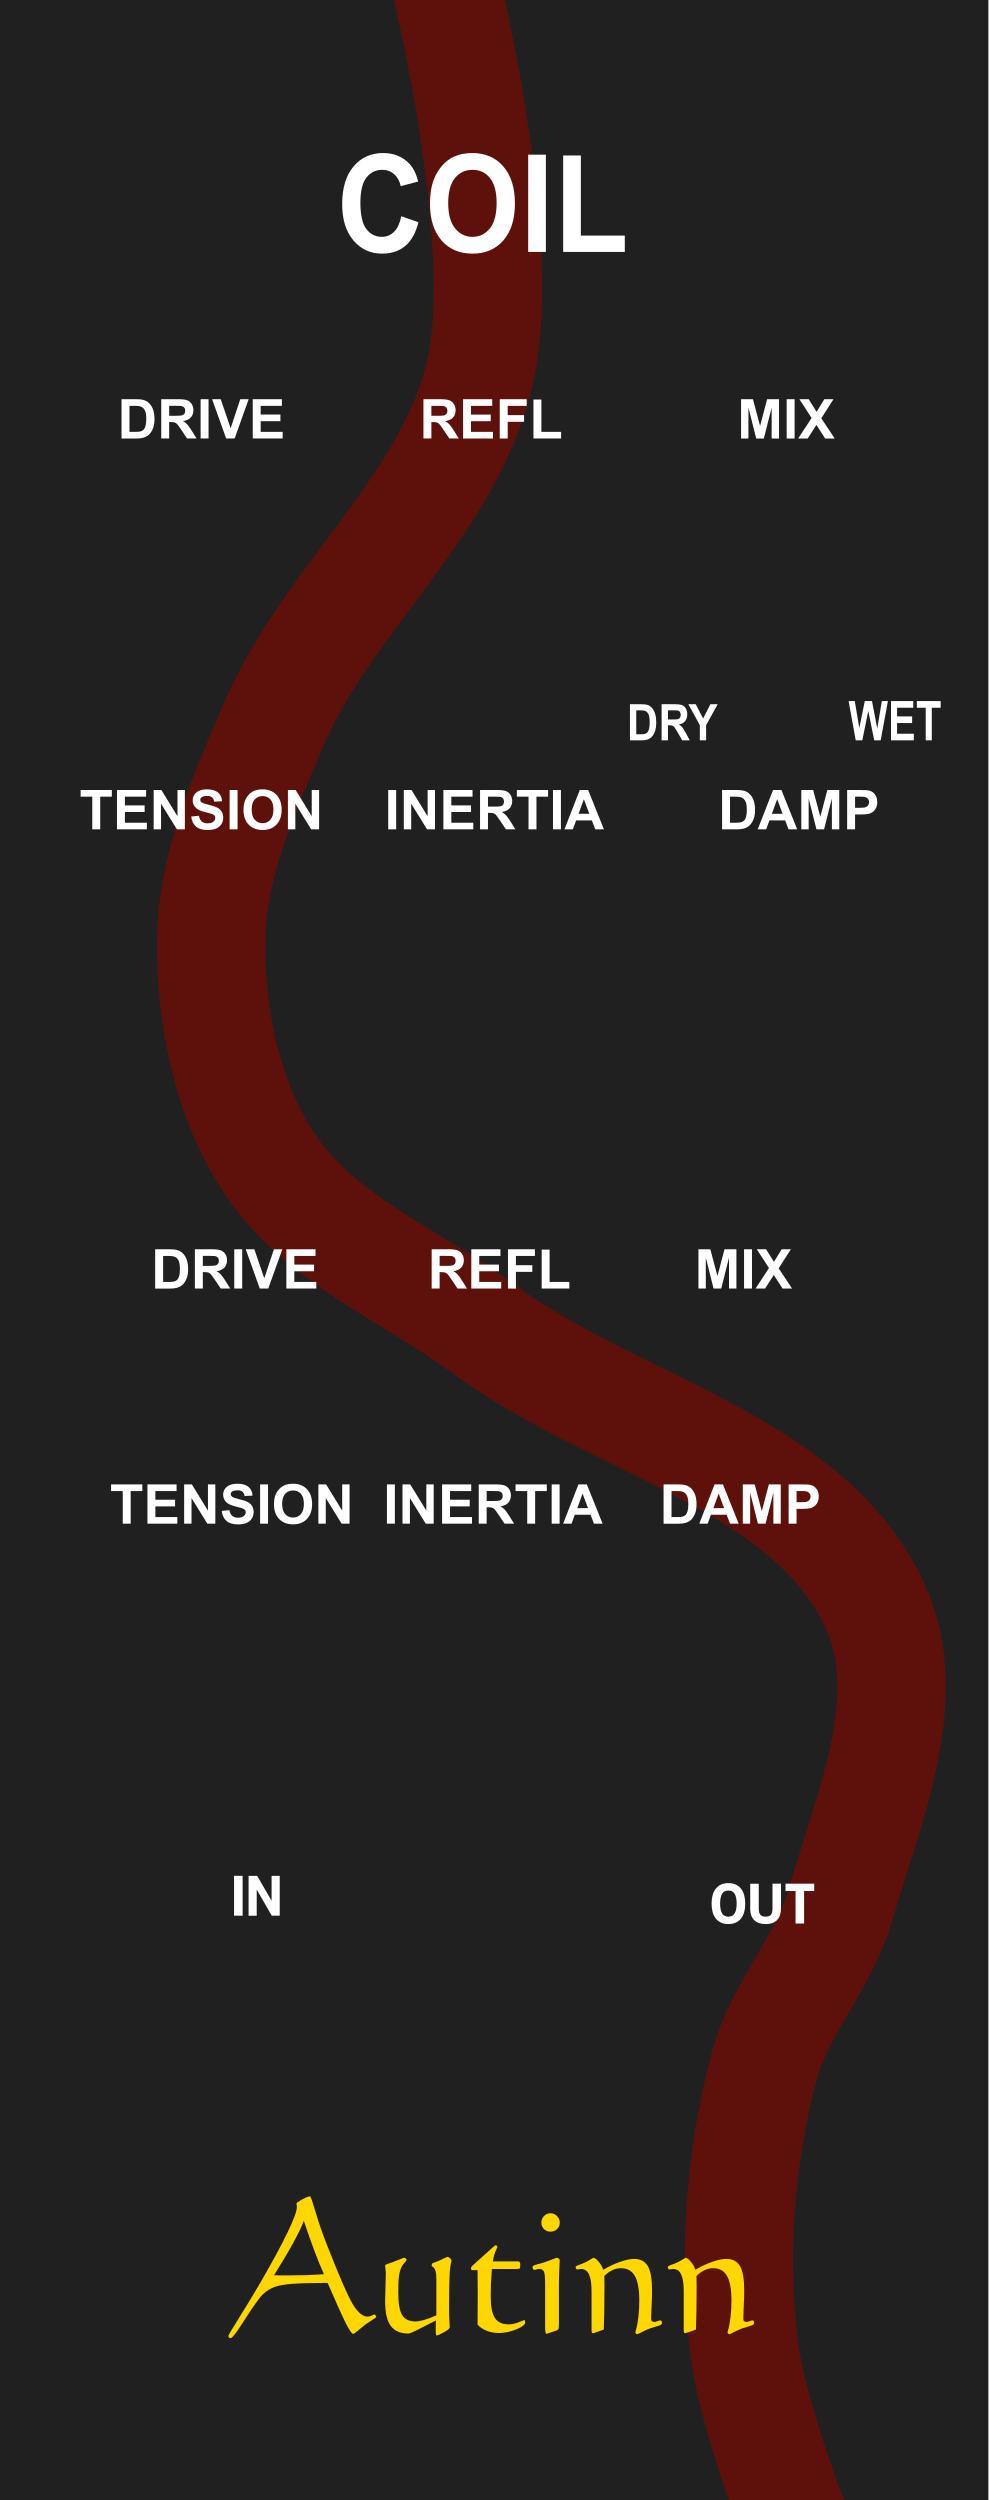
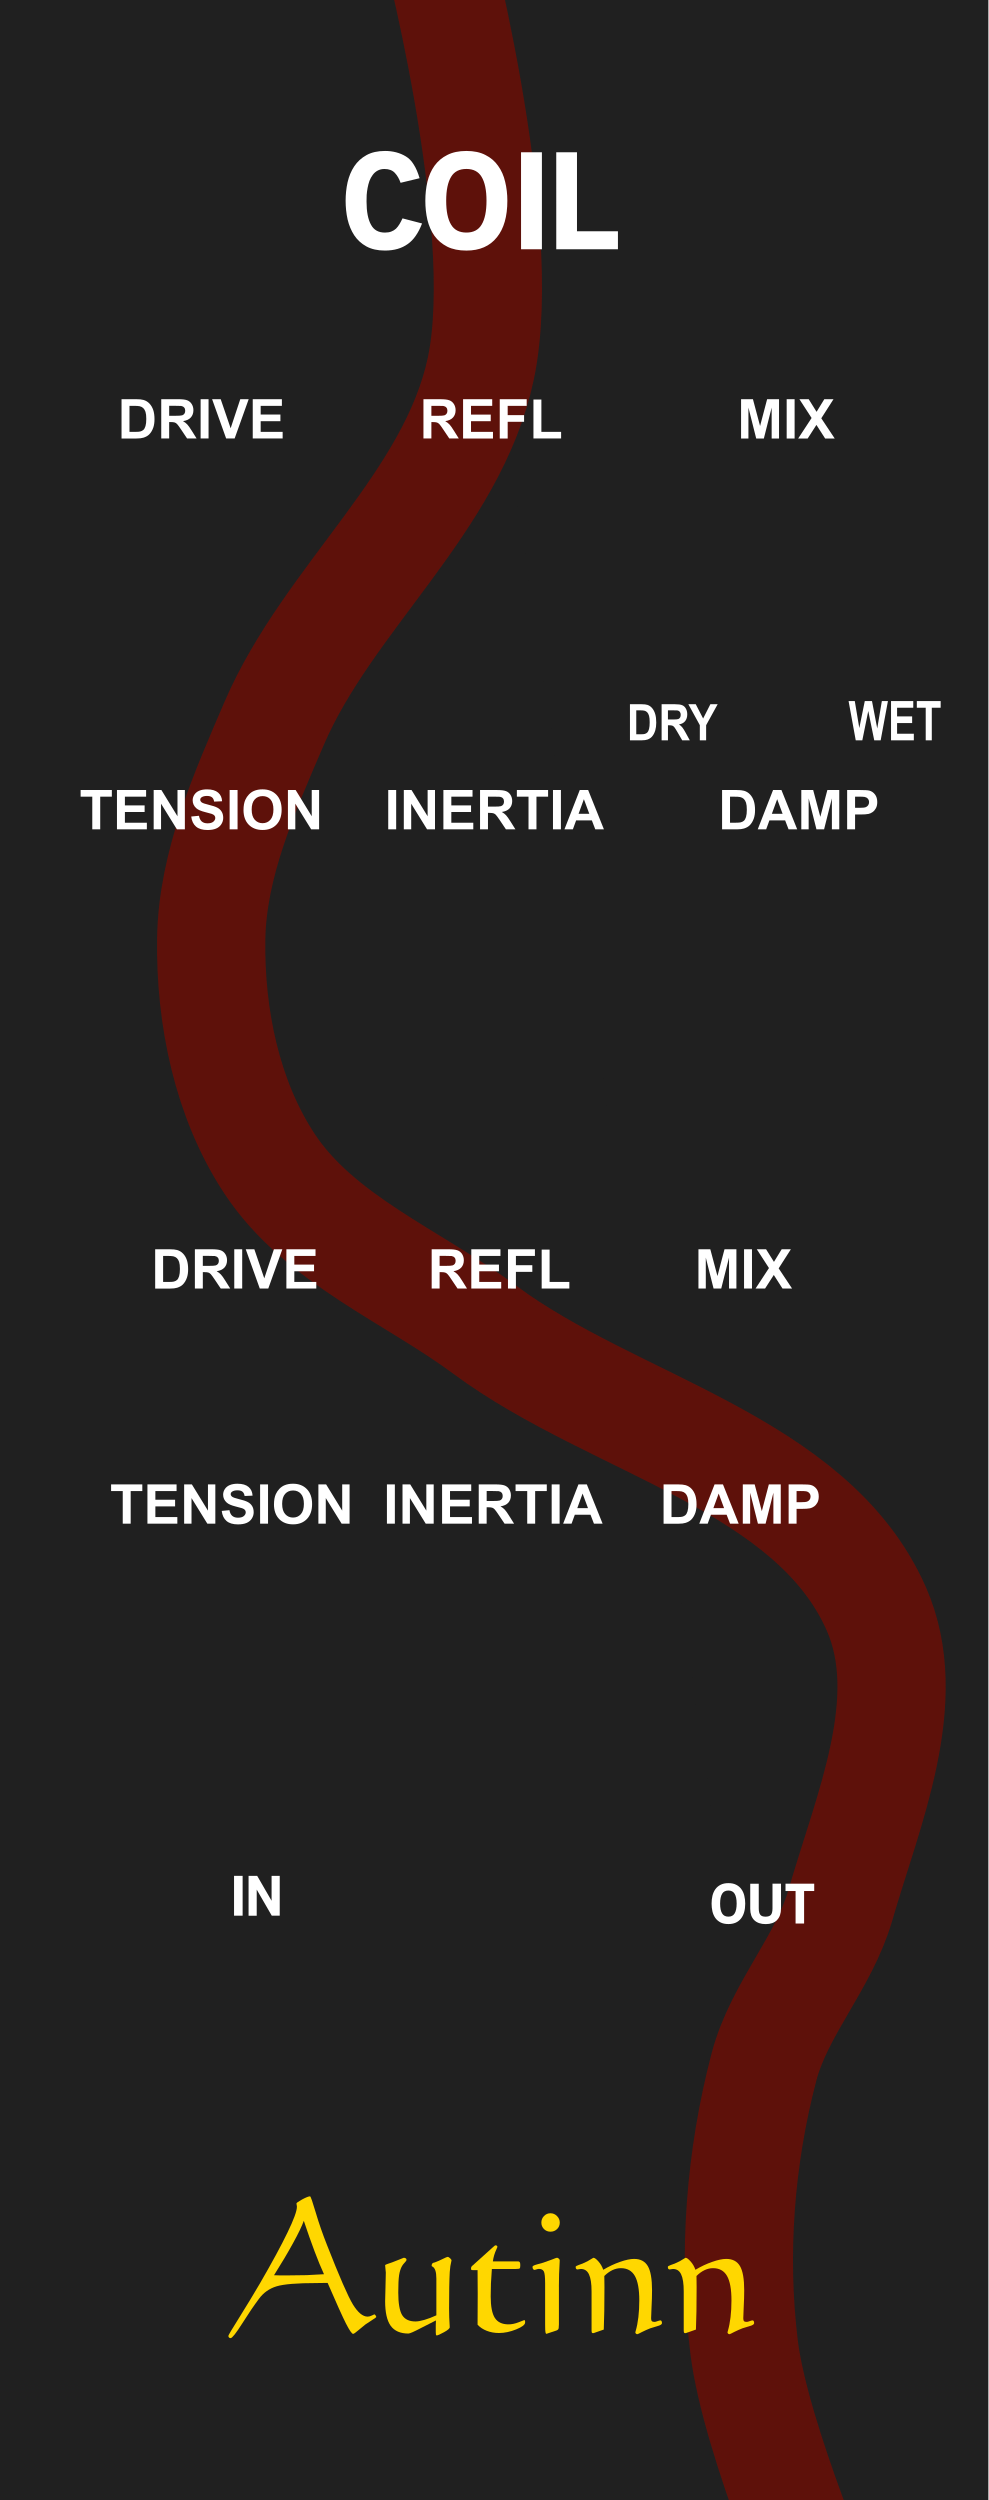
<svg xmlns="http://www.w3.org/2000/svg" width="50.8mm" height="128.5mm" viewBox="0 0 50.8 128.5" version="1.1" id="svg23">
  <defs id="defs23">
    </defs>
  <rect style="fill:#202020;stroke:none" width="50.8" height="128.5" x="0" y="0" id="rect1" />
  <path style="fill:#202020;stroke:#5e110a;stroke-width:5.564;stroke-dasharray:none;stroke-opacity:1" d="m 42.73,134.427 c 0,0 -3.897,-8.993 -4.484,-13.791 -0.584,-4.772 -0.198,-9.737 1.02,-14.388 0.776,-2.965 3.077,-5.37 3.927,-8.315 C 44.611,93.015 47.106,87.372 45.04,82.689 41.72,75.163 31.553,73.267 24.945,68.368 21.197,65.589 16.432,63.714 13.858,59.822 11.665,56.504 10.797,52.251 10.856,48.273 c 0.057,-3.849 1.715,-7.549 3.234,-11.087 2.777,-6.467 9.169,-11.361 10.625,-18.247 1.586,-7.503 -2.541,-22.866 -2.541,-22.866" id="path23" />
  <g transform="matrix(1.254926,0,0,1.254926,10.30863,-246.3034)" id="text3739" style="font-style:normal;font-weight:normal;font-size:7.056px;line-height:1.25;font-family:sans-serif;letter-spacing:0px;word-spacing:0px;fill:#ffd700;fill-opacity:1;stroke:none;stroke-width:0.265" aria-label="Autinn">
    <path id="path4612" style="font-style:normal;font-variant:normal;font-weight:normal;font-stretch:normal;font-family:'Calligraph421 BT';-inkscape-font-specification:'Calligraph421 BT';fill:#ffd700;fill-opacity:1;stroke-width:0.265" d="m 5.056,289.419 q -0.176,-0.379 -0.386,-0.937 -0.21,-0.558 -0.441,-1.251 -0.117,0.327 -0.438,0.909 -0.317,0.582 -0.782,1.319 0.107,0.007 0.224,0.007 0.121,0 0.362,0 0.393,0 0.754,-0.01 0.365,-0.014 0.706,-0.038 z m 0.148,0.355 q -0.1,0 -0.248,0.003 -0.145,0.003 -0.196,0.003 -1.206,0 -1.647,0.134 -0.441,0.134 -0.717,0.506 -0.314,0.42 -0.692,1.02 -0.379,0.596 -0.472,0.596 -0.041,0 -0.065,-0.024 -0.028,-0.024 -0.028,-0.069 0,-0.041 0.448,-0.754 0.448,-0.717 0.837,-1.381 0.754,-1.302 1.137,-2.098 0.386,-0.796 0.386,-1.058 0,-0.034 -0.01,-0.076 -0.01,-0.045 -0.01,-0.052 0,-0.041 0.234,-0.169 0.238,-0.127 0.324,-0.127 0.038,0 0.231,0.658 0.193,0.655 0.462,1.333 0.758,1.936 1.061,2.436 0.307,0.5 0.603,0.5 0.083,0 0.172,-0.045 0.09,-0.048 0.103,-0.048 0.021,0 0.048,0.038 0.031,0.038 0.031,0.069 0,0.021 -0.155,0.117 -0.155,0.097 -0.293,0.193 -0.127,0.097 -0.293,0.241 -0.162,0.141 -0.207,0.141 -0.076,0 -0.293,-0.424 -0.214,-0.424 -0.751,-1.664 z" />
    <path id="path4614" style="font-style:normal;font-variant:normal;font-weight:normal;font-stretch:normal;font-family:'Calligraph421 BT';-inkscape-font-specification:'Calligraph421 BT';fill:#ffd700;fill-opacity:1;stroke-width:0.265" d="m 9.641,291.311 q -0.245,0.121 -0.61,0.31 -0.431,0.227 -0.517,0.227 -0.496,0 -0.727,-0.317 -0.227,-0.317 -0.227,-1.009 0,-0.169 0.014,-0.558 0.014,-0.393 0.014,-0.613 0,-0.048 -0.014,-0.145 -0.014,-0.1 -0.014,-0.152 0,-0.028 0.121,-0.065 0.096,-0.031 0.162,-0.055 0.152,-0.055 0.307,-0.121 0.158,-0.069 0.172,-0.069 0.052,0 0.083,0.024 0.031,0.021 0.031,0.059 0,0.041 -0.076,0.117 -0.072,0.076 -0.107,0.138 -0.083,0.141 -0.121,0.376 -0.034,0.234 -0.034,0.71 0,0.658 0.158,0.923 0.162,0.262 0.548,0.262 0.141,0 0.365,-0.065 0.227,-0.066 0.489,-0.186 v -1.512 q 0,-0.403 -0.162,-0.486 -0.031,-0.014 -0.031,-0.028 0,-0.11 0.083,-0.131 0.024,-0.003 0.045,-0.01 0.152,-0.055 0.324,-0.141 0.172,-0.086 0.2,-0.086 0.045,0 0.103,0.055 0.059,0.055 0.059,0.093 0,0.003 -0.007,0.031 -0.048,0.179 -0.065,0.438 -0.014,0.238 -0.021,0.63 -0.007,0.389 -0.007,0.865 0,0.369 0.024,0.706 0.003,0.052 0.003,0.062 0,0.079 -0.238,0.207 -0.238,0.131 -0.296,0.131 -0.021,0 -0.031,-0.031 -0.007,-0.028 -0.007,-0.097 v -0.103 q 0,-0.076 0,-0.172 0.003,-0.097 0.007,-0.21 z" />
    <path id="path4616" style="font-style:normal;font-variant:normal;font-weight:normal;font-stretch:normal;font-family:'Calligraph421 BT';-inkscape-font-specification:'Calligraph421 BT';fill:#ffd700;fill-opacity:1;stroke-width:0.265" d="m 11.346,291.486 q 0.003,-0.307 0.003,-0.603 0.003,-0.296 0.003,-0.658 0,-0.217 -0.003,-0.462 0,-0.245 -0.003,-0.513 h -0.196 q -0.045,0 -0.059,-0.01 -0.01,-0.014 -0.014,-0.059 0.003,-0.072 0.062,-0.117 0.021,-0.017 0.028,-0.024 l 0.799,-0.72 q 0.055,-0.055 0.079,-0.069 0.024,-0.017 0.048,-0.017 0.024,0 0.045,0.021 0.021,0.017 0.021,0.045 0,0.01 -0.034,0.083 -0.121,0.255 -0.152,0.51 h 1.037 q 0.048,0 0.065,0.034 0.021,0.034 0.021,0.121 0,0.103 -0.024,0.131 -0.024,0.024 -0.158,0.024 h -0.982 q -0.024,0.303 -0.038,0.589 -0.01,0.282 -0.01,0.537 0,0.613 0.169,0.878 0.172,0.265 0.558,0.265 0.2,0 0.417,-0.086 0.217,-0.09 0.231,-0.09 0.014,0 0.024,0.017 0.01,0.014 0.01,0.031 v 0.052 q 0,0.134 -0.365,0.282 -0.365,0.148 -0.706,0.148 -0.269,0 -0.5,-0.09 -0.231,-0.09 -0.376,-0.251 z" />
    <path id="path4618" style="font-style:normal;font-variant:normal;font-weight:normal;font-stretch:normal;font-family:'Calligraph421 BT';-inkscape-font-specification:'Calligraph421 BT';fill:#ffd700;fill-opacity:1;stroke-width:0.265" d="m 14.678,289.922 v 1.557 q 0,0.048 -0.007,0.103 0,0.014 0,0.017 0,0.048 -0.024,0.079 -0.021,0.028 -0.076,0.048 -0.124,0.041 -0.262,0.086 -0.138,0.048 -0.141,0.048 -0.028,0 -0.041,-0.062 -0.014,-0.062 -0.014,-0.314 v -1.698 q 0,-0.389 -0.055,-0.486 -0.055,-0.1 -0.2,-0.1 -0.038,0 -0.1,0.021 -0.059,0.021 -0.076,0.021 -0.038,0 -0.062,-0.035 -0.024,-0.034 -0.024,-0.093 0.003,-0.052 0.203,-0.103 0.141,-0.034 0.234,-0.065 0.169,-0.055 0.355,-0.127 0.186,-0.076 0.21,-0.076 0.034,0 0.072,0.034 0.041,0.034 0.041,0.069 0,0.014 -0.003,0.083 -0.031,0.479 -0.031,0.992 z m -0.348,-3.001 q 0.158,0 0.269,0.114 0.114,0.114 0.114,0.269 0,0.158 -0.11,0.265 -0.11,0.107 -0.272,0.107 -0.155,0 -0.265,-0.107 -0.107,-0.11 -0.107,-0.265 0,-0.158 0.107,-0.269 0.11,-0.114 0.265,-0.114 z" />
    <path id="path4620" style="font-style:normal;font-variant:normal;font-weight:normal;font-stretch:normal;font-family:'Calligraph421 BT';-inkscape-font-specification:'Calligraph421 BT';fill:#ffd700;fill-opacity:1;stroke-width:0.265" d="m 16.015,291.707 v -1.581 q 0,-0.486 -0.107,-0.703 -0.103,-0.22 -0.331,-0.22 -0.031,0 -0.079,0.01 -0.045,0.01 -0.062,0.01 -0.034,0 -0.055,-0.028 -0.017,-0.028 -0.017,-0.079 0,-0.034 0.131,-0.079 0.096,-0.031 0.152,-0.055 0.21,-0.086 0.389,-0.207 0.048,-0.031 0.055,-0.031 0.072,0 0.203,0.148 0.131,0.145 0.2,0.344 0.348,-0.207 0.689,-0.324 0.341,-0.121 0.575,-0.121 0.389,0 0.562,0.296 0.172,0.293 0.172,0.989 0,0.32 -0.021,0.706 -0.017,0.386 -0.017,0.441 0,0.086 0.031,0.117 0.031,0.031 0.11,0.031 0.041,0 0.121,-0.031 0.083,-0.031 0.121,-0.031 0.028,0 0.045,0.031 0.017,0.031 0.017,0.083 0,0.072 -0.196,0.124 -0.165,0.045 -0.282,0.086 -0.169,0.066 -0.341,0.152 -0.169,0.09 -0.189,0.09 -0.034,0 -0.059,-0.024 -0.024,-0.021 -0.024,-0.055 0,-0.007 0.014,-0.052 0.148,-0.51 0.148,-1.254 0,-0.686 -0.183,-1.003 -0.183,-0.317 -0.572,-0.317 -0.176,0 -0.351,0.083 -0.172,0.083 -0.327,0.238 0,0.048 0.003,0.203 0.003,0.152 0.003,0.255 0,0.527 -0.007,0.978 -0.007,0.448 -0.021,0.758 l -0.403,0.141 q -0.003,0 -0.014,0.003 -0.01,0.003 -0.028,0.003 -0.031,0 -0.045,-0.028 -0.01,-0.028 -0.01,-0.1 z" />
    <path id="path4622" style="font-style:normal;font-variant:normal;font-weight:normal;font-stretch:normal;font-family:'Calligraph421 BT';-inkscape-font-specification:'Calligraph421 BT';fill:#ffd700;fill-opacity:1;stroke-width:0.265" d="m 19.79,291.707 v -1.581 q 0,-0.486 -0.107,-0.703 -0.103,-0.22 -0.331,-0.22 -0.031,0 -0.079,0.01 -0.045,0.01 -0.062,0.01 -0.034,0 -0.055,-0.028 -0.017,-0.028 -0.017,-0.079 0,-0.034 0.131,-0.079 0.096,-0.031 0.152,-0.055 0.21,-0.086 0.389,-0.207 0.048,-0.031 0.055,-0.031 0.072,0 0.203,0.148 0.131,0.145 0.2,0.344 0.348,-0.207 0.689,-0.324 0.341,-0.121 0.575,-0.121 0.389,0 0.562,0.296 0.172,0.293 0.172,0.989 0,0.32 -0.021,0.706 -0.017,0.386 -0.017,0.441 0,0.086 0.031,0.117 0.031,0.031 0.11,0.031 0.041,0 0.121,-0.031 0.083,-0.031 0.121,-0.031 0.028,0 0.045,0.031 0.017,0.031 0.017,0.083 0,0.072 -0.196,0.124 -0.165,0.045 -0.282,0.086 -0.169,0.066 -0.341,0.152 -0.169,0.09 -0.189,0.09 -0.034,0 -0.059,-0.024 -0.024,-0.021 -0.024,-0.055 0,-0.007 0.014,-0.052 0.148,-0.51 0.148,-1.254 0,-0.686 -0.183,-1.003 -0.183,-0.317 -0.572,-0.317 -0.176,0 -0.351,0.083 -0.172,0.083 -0.327,0.238 0,0.048 0.003,0.203 0.003,0.152 0.003,0.255 0,0.527 -0.007,0.978 -0.007,0.448 -0.021,0.758 l -0.403,0.141 q -0.003,0 -0.014,0.003 -0.01,0.003 -0.028,0.003 -0.031,0 -0.045,-0.028 -0.01,-0.028 -0.01,-0.1 z" />
  </g>
  <text xml:space="preserve" style="font-weight:bold;font-size:5.644px;font-family:sans-serif;-inkscape-font-specification:'sans-serif Bold';writing-mode:lr-tb;direction:ltr;fill:#202020;stroke:#5e110a;stroke-width:5.564;stroke-dasharray:none;stroke-opacity:1" x="16.169" y="11.106" id="text24">
    <tspan id="tspan24" style="stroke-width:5.564" x="16.169" y="11.106" />
  </text>
  <g aria-label="IN" style="font-style:normal;font-variant:normal;font-weight:500;font-stretch:normal;font-size:2.117px;line-height:1.25;font-family:OldSansBlack;-inkscape-font-specification:'OldSansBlack, Medium';font-variant-ligatures:normal;font-variant-position:normal;font-variant-caps:normal;font-variant-numeric:normal;font-variant-alternates:normal;font-feature-settings:normal;text-indent:0;text-align:start;text-decoration:none;text-decoration-line:none;text-decoration-style:solid;text-decoration-color:#000000;letter-spacing:0px;word-spacing:0px;text-transform:none;writing-mode:lr-tb;direction:ltr;text-orientation:mixed;dominant-baseline:auto;baseline-shift:baseline;text-anchor:start;white-space:normal;shape-padding:0;vector-effect:none;fill:#ffffff;fill-opacity:1;stroke:none;stroke-width:0.265;stroke-linecap:butt;stroke-linejoin:miter;stroke-miterlimit:4;stroke-dasharray:none;stroke-dashoffset:0;stroke-opacity:1" id="text893" transform="matrix(1.3,0,0,1.3,5.410701,-256.733)">
    <path d="m 5.092,273.23 h 0.339 v -1.575 H 5.092 Z" style="stroke-width:0.265" id="path1716" />
    <path d="m 6.583,273.23 h 0.315 v -1.575 H 6.576 v 0.986 L 6.007,271.656 H 5.666 v 1.575 h 0.322 v -1.033 z" style="stroke-width:0.265" id="path1718" />
  </g>
  <g aria-label="OUT" style="font-style:normal;font-variant:normal;font-weight:500;font-stretch:normal;font-size:2.117px;line-height:1.25;font-family:OldSansBlack;-inkscape-font-specification:'OldSansBlack, Medium';font-variant-ligatures:normal;font-variant-position:normal;font-variant-caps:normal;font-variant-numeric:normal;font-variant-alternates:normal;font-feature-settings:normal;text-indent:0;text-align:start;text-decoration:none;text-decoration-line:none;text-decoration-style:solid;text-decoration-color:#000000;letter-spacing:0px;word-spacing:0px;text-transform:none;writing-mode:lr-tb;direction:ltr;text-orientation:mixed;dominant-baseline:auto;baseline-shift:baseline;text-anchor:start;white-space:normal;shape-padding:0;vector-effect:none;fill:#ffffff;fill-opacity:1;stroke:none;stroke-width:0.265;stroke-linecap:butt;stroke-linejoin:miter;stroke-miterlimit:4;stroke-dasharray:none;stroke-dashoffset:0;stroke-opacity:1" id="text897" transform="matrix(1.3,0,0,1.3,0.7929385,-256.2168)">
    <path d="m 28.686,272.948 q 0.169,-0.21 0.169,-0.593 0,-0.163 -0.036,-0.309 -0.034,-0.148 -0.114,-0.258 -0.078,-0.112 -0.205,-0.176 -0.125,-0.066 -0.309,-0.066 -0.184,0 -0.311,0.066 -0.127,0.064 -0.207,0.176 -0.078,0.11 -0.114,0.258 -0.034,0.146 -0.034,0.309 0,0.163 0.034,0.311 0.036,0.146 0.114,0.258 0.08,0.11 0.207,0.176 0.127,0.064 0.311,0.064 0.324,0 0.495,-0.216 z m -0.25,-0.982 q 0.08,0.131 0.08,0.389 0,0.258 -0.08,0.389 -0.076,0.127 -0.246,0.127 -0.171,0 -0.248,-0.127 -0.08,-0.131 -0.08,-0.389 0,-0.258 0.08,-0.389 0.076,-0.127 0.248,-0.127 0.169,0 0.246,0.127 z" style="stroke-width:0.265" id="path1721" />
    <path d="m 30.113,273.005 q 0.157,-0.159 0.157,-0.459 v -0.978 h -0.337 v 0.974 q 0,0.182 -0.061,0.256 -0.03,0.036 -0.083,0.055 -0.051,0.019 -0.131,0.019 -0.15,0 -0.207,-0.076 -0.061,-0.074 -0.061,-0.258 v -0.969 h -0.337 v 0.993 q 0,0.292 0.159,0.449 0.161,0.155 0.451,0.155 0.294,0 0.451,-0.159 z" style="stroke-width:0.265" id="path1723" />
    <path d="m 31.183,271.858 h 0.4 v -0.29 h -1.135 v 0.29 h 0.398 v 1.285 h 0.337 z" style="stroke-width:0.265" id="path1725" />
  </g>
-   <path style="font-weight:bold;font-size:7.761px;font-family:Arial;-inkscape-font-specification:'Arial Bold';fill:#ffffff;stroke-width:4.751" d="m 20.626,11.113 0.881,0.31 q -0.203,0.819 -0.675,1.218 -0.47,0.396 -1.194,0.396 -0.896,0 -1.473,-0.679 -0.577,-0.682 -0.577,-1.862 0,-1.248 0.58,-1.937 0.58,-0.692 1.526,-0.692 0.826,0 1.341,0.542 0.307,0.321 0.46,0.921 l -0.899,0.239 Q 20.516,9.179 20.261,8.954 20.009,8.729 19.647,8.729 q -0.5,0 -0.813,0.399 -0.31,0.399 -0.31,1.293 0,0.948 0.307,1.351 0.307,0.402 0.798,0.402 0.362,0 0.623,-0.256 0.261,-0.256 0.374,-0.805 z m 1.476,-0.631 q 0,-0.764 0.206,-1.282 0.153,-0.382 0.417,-0.686 0.267,-0.304 0.583,-0.45 0.421,-0.198 0.97,-0.198 0.995,0 1.59,0.686 0.599,0.686 0.599,1.907 0,1.211 -0.592,1.896 -0.592,0.682 -1.584,0.682 -1.004,0 -1.596,-0.679 -0.592,-0.682 -0.592,-1.876 z m 0.936,-0.034 q 0,0.849 0.353,1.289 0.353,0.437 0.896,0.437 0.543,0 0.89,-0.433 0.35,-0.437 0.35,-1.306 0,-0.859 -0.341,-1.282 -0.338,-0.423 -0.899,-0.423 -0.562,0 -0.906,0.43 -0.344,0.426 -0.344,1.289 z m 4.11,2.503 V 7.951 h 0.909 v 5 z m 1.799,0 V 7.992 H 29.856 V 12.109 h 2.259 v 0.842 z" id="text1" aria-label="COIL" />
  <path d="m 6.247,20.518 h 0.746 q 0.252,0 0.384,0.039 0.178,0.052 0.305,0.186 0.127,0.134 0.193,0.328 0.066,0.193 0.066,0.477 0,0.249 -0.062,0.43 -0.076,0.22 -0.216,0.357 -0.106,0.103 -0.287,0.161 -0.135,0.043 -0.361,0.043 H 6.247 Z m 0.408,0.342 v 1.338 h 0.305 q 0.171,0 0.247,-0.019 0.099,-0.025 0.164,-0.084 0.066,-0.059 0.107,-0.194 0.041,-0.136 0.041,-0.371 0,-0.234 -0.041,-0.36 -0.041,-0.125 -0.116,-0.196 -0.074,-0.07 -0.189,-0.095 -0.085,-0.019 -0.335,-0.019 z m 1.633,1.678 v -2.02 h 0.859 q 0.324,0 0.47,0.055 0.147,0.054 0.236,0.193 0.088,0.139 0.088,0.318 0,0.227 -0.134,0.376 -0.134,0.147 -0.4,0.186 0.132,0.077 0.218,0.169 0.087,0.092 0.233,0.328 l 0.247,0.394 H 9.616 l -0.295,-0.44 q -0.157,-0.236 -0.215,-0.296 -0.058,-0.062 -0.123,-0.084 -0.065,-0.023 -0.205,-0.023 h -0.083 v 0.843 z m 0.408,-1.166 h 0.302 q 0.294,0 0.367,-0.025 0.073,-0.025 0.114,-0.085 0.041,-0.061 0.041,-0.152 0,-0.102 -0.055,-0.164 -0.054,-0.063 -0.153,-0.08 -0.05,-0.007 -0.298,-0.007 h -0.318 z m 1.616,1.166 v -2.02 h 0.408 v 2.02 z m 1.312,0 -0.722,-2.02 h 0.442 l 0.511,1.495 0.495,-1.495 h 0.433 l -0.723,2.02 z m 1.367,0 v -2.02 h 1.498 v 0.342 h -1.09 v 0.448 h 1.014 v 0.34 h -1.014 v 0.55 h 1.129 v 0.34 z" id="text2" style="font-weight:bold;font-size:2.822px;font-family:Arial;-inkscape-font-specification:'Arial Bold';fill:#ffffff;stroke-width:5.564" aria-label="DRIVE" />
  <path d="m 21.765,22.539 v -2.02 h 0.859 q 0.324,0 0.47,0.055 0.147,0.054 0.236,0.193 0.088,0.139 0.088,0.318 0,0.227 -0.134,0.376 -0.134,0.147 -0.4,0.186 0.132,0.077 0.218,0.169 0.087,0.092 0.233,0.328 l 0.247,0.394 h -0.488 l -0.295,-0.44 q -0.157,-0.236 -0.215,-0.296 -0.058,-0.062 -0.123,-0.084 -0.065,-0.023 -0.205,-0.023 h -0.083 v 0.843 z m 0.408,-1.166 h 0.302 q 0.294,0 0.367,-0.025 0.073,-0.025 0.114,-0.085 0.041,-0.061 0.041,-0.152 0,-0.102 -0.055,-0.164 -0.054,-0.063 -0.153,-0.08 -0.05,-0.007 -0.298,-0.007 h -0.318 z m 1.629,1.166 v -2.02 h 1.498 v 0.342 h -1.09 v 0.448 h 1.014 v 0.34 h -1.014 v 0.55 h 1.129 v 0.34 z m 1.885,0 v -2.02 h 1.385 v 0.342 h -0.977 v 0.478 h 0.843 v 0.342 h -0.843 v 0.859 z m 1.732,0 v -2.004 h 0.408 v 1.663 h 1.014 v 0.34 z" id="text3" style="font-weight:bold;font-size:2.822px;font-family:Arial;-inkscape-font-specification:'Arial Bold';fill:#ffffff;stroke-width:5.564" aria-label="REFL" />
  <path d="m 38.091,22.539 v -2.02 h 0.61 l 0.367,1.378 0.362,-1.378 h 0.612 v 2.02 h -0.379 v -1.59 l -0.401,1.59 h -0.393 l -0.4,-1.59 v 1.59 z m 2.344,0 v -2.02 h 0.408 v 2.02 z m 0.591,0 0.69,-1.054 -0.626,-0.966 h 0.477 l 0.405,0.649 0.397,-0.649 h 0.473 l -0.628,0.981 0.69,1.039 h -0.492 l -0.448,-0.699 -0.449,0.699 z" id="text4" style="font-weight:bold;font-size:2.822px;font-family:Arial;-inkscape-font-specification:'Arial Bold';fill:#ffffff;stroke-width:5.564" aria-label="MIX" />
  <path d="M 4.743,42.627 V 40.949 H 4.144 V 40.607 H 5.749 V 40.949 H 5.151 v 1.678 z m 1.269,0 v -2.02 h 1.498 v 0.342 h -1.09 v 0.448 h 1.014 v 0.34 h -1.014 v 0.55 h 1.129 v 0.34 z m 1.887,0 v -2.02 h 0.397 l 0.827,1.349 v -1.349 h 0.379 V 42.627 H 9.092 L 8.278,41.31 v 1.317 z m 1.931,-0.657 0.397,-0.039 q 0.036,0.2 0.145,0.294 0.11,0.094 0.296,0.094 0.197,0 0.296,-0.083 0.101,-0.084 0.101,-0.196 0,-0.072 -0.043,-0.121 -0.041,-0.051 -0.146,-0.088 -0.072,-0.025 -0.327,-0.088 -0.328,-0.081 -0.46,-0.2 -0.186,-0.167 -0.186,-0.407 0,-0.154 0.087,-0.288 0.088,-0.135 0.252,-0.205 0.165,-0.07 0.398,-0.07 0.38,0 0.572,0.167 0.193,0.167 0.203,0.445 l -0.408,0.018 q -0.026,-0.156 -0.113,-0.223 -0.085,-0.069 -0.258,-0.069 -0.178,0 -0.278,0.073 -0.065,0.047 -0.065,0.125 0,0.072 0.061,0.123 0.077,0.065 0.375,0.135 0.298,0.07 0.44,0.146 0.143,0.074 0.223,0.205 0.081,0.13 0.081,0.321 0,0.174 -0.096,0.325 -0.096,0.152 -0.273,0.226 -0.176,0.073 -0.44,0.073 -0.383,0 -0.588,-0.176 Q 9.869,42.309 9.829,41.97 Z M 11.803,42.627 v -2.02 h 0.408 v 2.02 z m 0.714,-0.998 q 0,-0.309 0.092,-0.518 0.069,-0.154 0.187,-0.277 0.12,-0.123 0.262,-0.182 0.189,-0.08 0.435,-0.08 0.446,0 0.714,0.277 0.269,0.277 0.269,0.77 0,0.489 -0.266,0.766 -0.266,0.276 -0.711,0.276 -0.451,0 -0.717,-0.274 -0.266,-0.276 -0.266,-0.758 z m 0.42,-0.014 q 0,0.343 0.158,0.521 0.158,0.176 0.402,0.176 0.244,0 0.4,-0.175 0.157,-0.176 0.157,-0.528 0,-0.347 -0.153,-0.518 -0.152,-0.171 -0.404,-0.171 -0.252,0 -0.407,0.174 -0.154,0.172 -0.154,0.521 z m 1.862,1.011 v -2.02 h 0.397 l 0.827,1.349 v -1.349 h 0.379 v 2.02 h -0.409 l -0.814,-1.317 v 1.317 z" id="text5" style="font-weight:bold;font-size:2.822px;font-family:Arial;-inkscape-font-specification:'Arial Bold';fill:#ffffff;stroke-width:5.564" aria-label="TENSION" />
  <path d="m 19.955,42.627 v -2.02 h 0.408 v 2.02 z m 0.801,0 v -2.02 h 0.397 l 0.827,1.349 v -1.349 h 0.379 v 2.02 h -0.409 l -0.814,-1.317 v 1.317 z m 2.034,0 v -2.02 h 1.498 v 0.342 h -1.09 v 0.448 h 1.014 v 0.34 h -1.014 v 0.55 h 1.129 v 0.34 z m 1.884,0 v -2.02 h 0.859 q 0.324,0 0.47,0.055 0.147,0.054 0.236,0.193 0.088,0.139 0.088,0.318 0,0.227 -0.134,0.376 -0.134,0.147 -0.4,0.186 0.132,0.077 0.218,0.169 0.087,0.092 0.233,0.328 l 0.247,0.394 h -0.488 l -0.295,-0.44 q -0.157,-0.236 -0.215,-0.296 -0.058,-0.062 -0.123,-0.084 -0.065,-0.023 -0.205,-0.023 h -0.083 v 0.843 z m 0.408,-1.166 h 0.302 q 0.294,0 0.367,-0.025 0.073,-0.025 0.114,-0.085 0.041,-0.061 0.041,-0.152 0,-0.102 -0.055,-0.164 -0.054,-0.063 -0.153,-0.08 -0.05,-0.007 -0.298,-0.007 h -0.318 z m 2.084,1.166 v -1.678 h -0.599 v -0.342 h 1.605 v 0.342 h -0.598 v 1.678 z m 1.257,0 v -2.02 h 0.408 v 2.02 z m 2.618,0 h -0.444 l -0.176,-0.459 h -0.808 l -0.167,0.459 H 29.013 l 0.787,-2.02 h 0.431 z m -0.751,-0.799 -0.278,-0.75 -0.273,0.75 z" id="text6" style="font-weight:bold;font-size:2.822px;font-family:Arial;-inkscape-font-specification:'Arial Bold';fill:#ffffff;stroke-width:5.564" aria-label="INERTIA" />
  <path d="m 37.115,40.607 h 0.746 q 0.252,0 0.384,0.039 0.178,0.052 0.305,0.186 0.127,0.134 0.193,0.328 0.066,0.193 0.066,0.477 0,0.249 -0.062,0.43 -0.076,0.22 -0.216,0.357 -0.106,0.103 -0.287,0.161 -0.135,0.043 -0.361,0.043 h -0.768 z m 0.408,0.342 v 1.338 h 0.305 q 0.171,0 0.247,-0.019 0.099,-0.025 0.164,-0.084 0.066,-0.059 0.107,-0.194 0.041,-0.136 0.041,-0.371 0,-0.234 -0.041,-0.36 -0.041,-0.125 -0.116,-0.196 -0.074,-0.07 -0.189,-0.095 -0.085,-0.019 -0.335,-0.019 z m 3.453,1.678 H 40.532 l -0.176,-0.459 h -0.808 l -0.167,0.459 h -0.433 l 0.787,-2.02 h 0.431 z m -0.751,-0.799 -0.278,-0.75 -0.273,0.75 z m 0.962,0.799 v -2.02 h 0.61 l 0.367,1.378 0.362,-1.378 h 0.612 v 2.02 h -0.379 v -1.59 l -0.401,1.59 h -0.393 l -0.4,-1.59 v 1.59 z m 2.356,0 v -2.02 h 0.655 q 0.372,0 0.485,0.03 0.174,0.045 0.291,0.198 0.117,0.152 0.117,0.393 0,0.186 -0.068,0.313 -0.068,0.127 -0.172,0.2 -0.103,0.072 -0.211,0.095 -0.146,0.029 -0.423,0.029 h -0.266 v 0.762 z M 43.951,40.949 v 0.573 h 0.223 q 0.241,0 0.322,-0.032 0.081,-0.032 0.127,-0.099 0.047,-0.068 0.047,-0.157 0,-0.11 -0.065,-0.182 -0.065,-0.072 -0.164,-0.09 -0.073,-0.014 -0.294,-0.014 z" id="text7" style="font-weight:bold;font-size:2.822px;font-family:Arial;-inkscape-font-specification:'Arial Bold';fill:#ffffff;stroke-width:5.564" aria-label="DAMP" />
  <path d="m 7.976,64.212 h 0.746 q 0.252,0 0.384,0.039 0.178,0.052 0.305,0.186 0.127,0.134 0.193,0.328 0.066,0.193 0.066,0.477 0,0.249 -0.062,0.43 -0.076,0.22 -0.216,0.357 -0.106,0.103 -0.287,0.161 -0.135,0.043 -0.361,0.043 H 7.976 Z m 0.408,0.342 v 1.338 h 0.305 q 0.171,0 0.247,-0.019 0.099,-0.025 0.164,-0.084 0.066,-0.059 0.107,-0.194 0.041,-0.136 0.041,-0.371 0,-0.234 -0.041,-0.36 -0.041,-0.125 -0.116,-0.196 -0.074,-0.07 -0.189,-0.095 -0.085,-0.019 -0.335,-0.019 z m 1.633,1.678 v -2.02 h 0.859 q 0.324,0 0.47,0.055 0.147,0.054 0.236,0.193 0.088,0.139 0.088,0.318 0,0.227 -0.134,0.376 -0.134,0.147 -0.4,0.186 0.132,0.077 0.218,0.169 0.087,0.092 0.233,0.328 l 0.247,0.394 h -0.488 l -0.295,-0.44 q -0.157,-0.236 -0.215,-0.296 -0.058,-0.062 -0.123,-0.084 -0.065,-0.023 -0.205,-0.023 h -0.083 v 0.843 z m 0.408,-1.166 h 0.302 q 0.294,0 0.367,-0.025 0.073,-0.025 0.114,-0.085 0.041,-0.061 0.041,-0.152 0,-0.102 -0.055,-0.164 -0.054,-0.063 -0.153,-0.08 -0.05,-0.007 -0.298,-0.007 h -0.318 z m 1.616,1.166 v -2.02 h 0.408 v 2.02 z m 1.312,0 -0.722,-2.02 h 0.442 l 0.511,1.495 0.495,-1.495 h 0.433 l -0.723,2.02 z m 1.367,0 v -2.02 h 1.498 v 0.342 h -1.09 v 0.448 h 1.014 v 0.34 h -1.014 v 0.55 h 1.129 v 0.34 z" id="text2-5" style="font-weight:bold;font-size:2.822px;font-family:Arial;-inkscape-font-specification:'Arial Bold';fill:#ffffff;stroke-width:5.564" aria-label="DRIVE" />
  <path d="M 22.188,66.232 V 64.212 h 0.859 q 0.324,0 0.47,0.055 0.147,0.054 0.236,0.193 0.088,0.139 0.088,0.318 0,0.227 -0.134,0.376 -0.134,0.147 -0.4,0.186 0.132,0.077 0.218,0.169 0.087,0.092 0.233,0.328 l 0.247,0.394 h -0.488 l -0.295,-0.44 q -0.157,-0.236 -0.215,-0.296 -0.058,-0.062 -0.123,-0.084 -0.065,-0.023 -0.205,-0.023 h -0.083 v 0.843 z m 0.408,-1.166 h 0.302 q 0.294,0 0.367,-0.025 0.073,-0.025 0.114,-0.085 0.041,-0.061 0.041,-0.152 0,-0.102 -0.055,-0.164 -0.054,-0.063 -0.153,-0.08 -0.05,-0.007 -0.298,-0.007 h -0.318 z m 1.629,1.166 V 64.212 h 1.498 v 0.342 h -1.09 v 0.448 h 1.014 v 0.34 h -1.014 v 0.55 h 1.129 v 0.34 z m 1.885,0 V 64.212 h 1.385 v 0.342 h -0.977 v 0.478 H 27.361 v 0.342 h -0.843 v 0.859 z m 1.732,0 v -2.004 h 0.408 v 1.663 h 1.014 v 0.34 z" id="text3-1" style="font-weight:bold;font-size:2.822px;font-family:Arial;-inkscape-font-specification:'Arial Bold';fill:#ffffff;stroke-width:5.564" aria-label="REFL" />
  <path d="m 35.9,66.232 v -2.02 h 0.61 l 0.367,1.378 0.362,-1.378 h 0.612 v 2.02 h -0.379 v -1.59 l -0.401,1.59 h -0.393 l -0.4,-1.59 v 1.59 z m 2.344,0 v -2.02 h 0.408 v 2.02 z m 0.591,0 0.69,-1.054 -0.626,-0.966 h 0.477 l 0.405,0.649 0.397,-0.649 h 0.473 l -0.628,0.981 0.69,1.039 h -0.492 l -0.448,-0.699 -0.449,0.699 z" id="text4-7" style="font-weight:bold;font-size:2.822px;font-family:Arial;-inkscape-font-specification:'Arial Bold';fill:#ffffff;stroke-width:5.564" aria-label="MIX" />
  <path d="m 6.309,78.318 v -1.678 H 5.71 V 76.298 H 7.315 v 0.342 H 6.717 v 1.678 z m 1.269,0 V 76.298 h 1.498 v 0.342 h -1.09 v 0.448 h 1.014 v 0.34 h -1.014 v 0.55 h 1.129 v 0.34 z m 1.887,0 V 76.298 h 0.397 l 0.827,1.349 V 76.298 h 0.379 v 2.02 H 10.658 L 9.844,77.001 v 1.317 z m 1.931,-0.657 0.397,-0.039 q 0.036,0.2 0.145,0.294 0.11,0.094 0.296,0.094 0.197,0 0.296,-0.083 0.101,-0.084 0.101,-0.196 0,-0.072 -0.043,-0.121 -0.041,-0.051 -0.146,-0.088 -0.072,-0.025 -0.327,-0.088 -0.328,-0.081 -0.46,-0.2 -0.186,-0.167 -0.186,-0.407 0,-0.154 0.087,-0.288 0.088,-0.135 0.252,-0.205 0.165,-0.07 0.398,-0.07 0.38,0 0.572,0.167 0.193,0.167 0.203,0.445 l -0.408,0.018 q -0.026,-0.156 -0.113,-0.223 -0.085,-0.069 -0.258,-0.069 -0.178,0 -0.278,0.073 -0.065,0.047 -0.065,0.125 0,0.072 0.061,0.123 0.077,0.065 0.375,0.135 0.298,0.07 0.44,0.146 0.143,0.074 0.223,0.205 0.081,0.13 0.081,0.321 0,0.174 -0.096,0.325 -0.096,0.152 -0.273,0.226 -0.176,0.073 -0.44,0.073 -0.383,0 -0.588,-0.176 -0.205,-0.178 -0.245,-0.517 z m 1.973,0.657 V 76.298 h 0.408 v 2.02 z m 0.714,-0.998 q 0,-0.309 0.092,-0.518 0.069,-0.154 0.187,-0.277 0.12,-0.123 0.262,-0.182 0.189,-0.08 0.435,-0.08 0.446,0 0.714,0.277 0.269,0.277 0.269,0.77 0,0.489 -0.266,0.766 -0.266,0.276 -0.711,0.276 -0.451,0 -0.717,-0.274 -0.266,-0.276 -0.266,-0.758 z m 0.42,-0.014 q 0,0.343 0.158,0.521 0.158,0.176 0.402,0.176 0.244,0 0.4,-0.175 0.157,-0.176 0.157,-0.528 0,-0.347 -0.153,-0.518 -0.152,-0.171 -0.404,-0.171 -0.252,0 -0.407,0.174 -0.154,0.172 -0.154,0.521 z m 1.862,1.011 v -2.02 h 0.397 l 0.827,1.349 v -1.349 h 0.379 v 2.02 h -0.409 l -0.814,-1.317 v 1.317 z" id="text5-1" style="font-weight:bold;font-size:2.822px;font-family:Arial;-inkscape-font-specification:'Arial Bold';fill:#ffffff;stroke-width:5.564" aria-label="TENSION" />
  <path d="m 19.888,78.318 v -2.02 h 0.408 v 2.02 z m 0.801,0 v -2.02 h 0.397 l 0.827,1.349 v -1.349 h 0.379 v 2.02 h -0.409 l -0.814,-1.317 v 1.317 z m 2.034,0 v -2.02 h 1.498 v 0.342 h -1.09 v 0.448 h 1.014 v 0.34 h -1.014 v 0.55 h 1.129 v 0.34 z m 1.884,0 v -2.02 h 0.859 q 0.324,0 0.47,0.055 0.147,0.054 0.236,0.193 0.088,0.139 0.088,0.318 0,0.227 -0.134,0.376 -0.134,0.147 -0.4,0.186 0.132,0.077 0.218,0.169 0.087,0.092 0.233,0.328 l 0.247,0.394 H 25.935 l -0.295,-0.44 q -0.157,-0.236 -0.215,-0.296 -0.058,-0.062 -0.123,-0.084 -0.065,-0.023 -0.205,-0.023 h -0.083 v 0.843 z m 0.408,-1.166 h 0.302 q 0.294,0 0.367,-0.025 0.073,-0.025 0.114,-0.085 0.041,-0.061 0.041,-0.152 0,-0.102 -0.055,-0.164 -0.054,-0.063 -0.153,-0.08 -0.05,-0.007 -0.298,-0.007 h -0.318 z m 2.084,1.166 v -1.678 h -0.599 v -0.342 h 1.605 v 0.342 h -0.598 v 1.678 z m 1.257,0 v -2.02 h 0.408 v 2.02 z m 2.618,0 H 30.529 L 30.353,77.859 h -0.808 l -0.167,0.459 h -0.433 l 0.787,-2.02 h 0.431 z m -0.751,-0.799 -0.278,-0.75 -0.273,0.75 z" id="text6-1" style="font-weight:bold;font-size:2.822px;font-family:Arial;-inkscape-font-specification:'Arial Bold';fill:#ffffff;stroke-width:5.564" aria-label="INERTIA" />
  <path d="m 34.108,76.298 h 0.746 q 0.252,0 0.384,0.039 0.178,0.052 0.305,0.186 0.127,0.134 0.193,0.328 0.066,0.193 0.066,0.477 0,0.249 -0.062,0.43 -0.076,0.22 -0.216,0.357 -0.106,0.103 -0.287,0.161 -0.135,0.043 -0.361,0.043 h -0.768 z m 0.408,0.342 v 1.338 h 0.305 q 0.171,0 0.247,-0.019 0.099,-0.025 0.164,-0.084 0.066,-0.059 0.107,-0.194 0.041,-0.136 0.041,-0.371 0,-0.234 -0.041,-0.36 -0.041,-0.125 -0.116,-0.196 -0.074,-0.07 -0.189,-0.095 -0.085,-0.019 -0.335,-0.019 z M 37.969,78.318 H 37.526 L 37.349,77.859 H 36.542 L 36.375,78.318 h -0.433 l 0.787,-2.02 h 0.431 z m -0.751,-0.799 -0.278,-0.75 -0.273,0.75 z m 0.962,0.799 v -2.02 h 0.61 l 0.367,1.378 0.362,-1.378 h 0.612 V 78.318 h -0.379 V 76.728 L 39.351,78.318 h -0.393 l -0.4,-1.59 V 78.318 Z m 2.356,0 v -2.02 h 0.655 q 0.372,0 0.485,0.03 0.174,0.045 0.291,0.198 0.117,0.152 0.117,0.393 0,0.186 -0.068,0.313 -0.068,0.127 -0.172,0.2 -0.103,0.072 -0.211,0.095 -0.146,0.029 -0.423,0.029 h -0.266 v 0.762 z m 0.408,-1.678 v 0.573 h 0.223 q 0.241,0 0.322,-0.032 0.081,-0.032 0.127,-0.099 0.047,-0.068 0.047,-0.157 0,-0.11 -0.065,-0.182 -0.065,-0.072 -0.164,-0.09 -0.073,-0.014 -0.294,-0.014 z" id="text7-5" style="font-weight:bold;font-size:2.822px;font-family:Arial;-inkscape-font-specification:'Arial Bold';fill:#ffffff;stroke-width:5.564" aria-label="DAMP" />
  <path d="m 32.379,36.197 h 0.595 q 0.201,0 0.307,0.035 0.142,0.048 0.243,0.171 0.101,0.123 0.154,0.301 0.053,0.177 0.053,0.438 0,0.229 -0.049,0.395 -0.06,0.203 -0.173,0.328 -0.085,0.095 -0.229,0.148 -0.108,0.039 -0.288,0.039 h -0.612 z m 0.325,0.314 v 1.23 h 0.243 q 0.136,0 0.197,-0.018 0.079,-0.023 0.131,-0.077 0.053,-0.054 0.086,-0.179 0.033,-0.125 0.033,-0.341 0,-0.215 -0.033,-0.331 -0.033,-0.115 -0.092,-0.18 -0.059,-0.065 -0.151,-0.087 -0.068,-0.018 -0.267,-0.018 z m 1.303,1.543 v -1.857 h 0.685 q 0.258,0 0.375,0.051 0.118,0.049 0.188,0.177 0.07,0.128 0.07,0.293 0,0.209 -0.107,0.346 -0.107,0.136 -0.319,0.171 0.106,0.071 0.174,0.156 0.069,0.085 0.186,0.301 l 0.197,0.362 h -0.389 l -0.235,-0.404 q -0.125,-0.217 -0.171,-0.272 -0.046,-0.057 -0.098,-0.077 -0.052,-0.022 -0.164,-0.022 h -0.066 v 0.775 z m 0.325,-1.072 h 0.241 q 0.234,0 0.292,-0.023 0.058,-0.023 0.091,-0.079 0.033,-0.056 0.033,-0.139 0,-0.094 -0.044,-0.151 -0.043,-0.058 -0.122,-0.073 -0.04,-0.006 -0.237,-0.006 h -0.254 z m 1.639,1.072 V 37.273 L 35.381,36.197 h 0.381 l 0.379,0.735 0.372,-0.735 h 0.375 l -0.593,1.078 v 0.779 z" id="text8" style="font-weight:bold;font-size:2.822px;font-family:Arial;-inkscape-font-specification:'Arial Bold';fill:#ffffff;stroke-width:4.764" aria-label="DRY" />
  <path d="m 43.985,38.054 -0.368,-2.02 h 0.319 l 0.232,1.388 0.282,-1.388 h 0.37 l 0.27,1.411 0.237,-1.411 h 0.313 l -0.374,2.02 h -0.33 l -0.307,-1.51 -0.306,1.51 z m 1.814,0 v -2.02 h 1.143 v 0.342 h -0.832 v 0.448 h 0.774 v 0.34 h -0.774 v 0.55 h 0.861 v 0.34 z m 1.783,0 v -1.678 h -0.457 v -0.342 h 1.225 v 0.342 h -0.456 v 1.678 z" id="text9" style="font-weight:bold;font-size:2.822px;font-family:Arial;-inkscape-font-specification:'Arial Bold';fill:#ffffff;stroke-width:4.86" aria-label="WET" />
+   <path d="m 20.957,12.545 q 0.235,-0.168 0.409,-0.422 0.181,-0.255 0.328,-0.637 L 20.689,11.224 q -0.074,0.161 -0.154,0.295 -0.08,0.134 -0.181,0.235 -0.101,0.094 -0.241,0.147 -0.134,0.054 -0.328,0.054 -0.496,0 -0.71,-0.395 -0.235,-0.409 -0.235,-1.206 0,-0.147 0.007,-0.328 0.013,-0.181 0.047,-0.362 0.034,-0.188 0.094,-0.362 0.067,-0.174 0.168,-0.308 0.101,-0.141 0.248,-0.221 0.154,-0.087 0.355,-0.087 0.349,0 0.536,0.201 0.188,0.201 0.295,0.509 L 21.567,9.16 Q 21.439,8.724 21.265,8.456 21.098,8.181 20.863,8.041 20.4,7.759 19.79,7.759 q -0.563,0 -0.952,0.214 -0.389,0.214 -0.63,0.576 -0.235,0.355 -0.342,0.818 -0.101,0.462 -0.101,0.952 0,0.496 0.101,0.958 0.107,0.456 0.342,0.818 0.235,0.355 0.623,0.57 0.389,0.214 0.952,0.214 0.71,0 1.173,-0.335 z m 4.585,-0.349 q 0.536,-0.664 0.536,-1.877 0,-0.516 -0.114,-0.979 Q 25.856,8.872 25.602,8.523 25.354,8.168 24.952,7.967 24.556,7.759 23.973,7.759 q -0.583,0 -0.985,0.208 -0.402,0.201 -0.657,0.556 -0.248,0.349 -0.362,0.818 -0.107,0.462 -0.107,0.979 0,0.516 0.107,0.985 0.114,0.462 0.362,0.818 0.255,0.349 0.657,0.556 0.402,0.201 0.985,0.201 1.026,0 1.568,-0.684 z M 24.751,9.086 q 0.255,0.416 0.255,1.233 0,0.818 -0.255,1.233 -0.241,0.402 -0.778,0.402 -0.543,0 -0.784,-0.402 -0.255,-0.416 -0.255,-1.233 0,-0.818 0.255,-1.233 0.241,-0.402 0.784,-0.402 0.536,0 0.778,0.402 z m 2.031,3.727 h 1.072 V 7.826 H 26.781 Z m 1.81,0 h 3.17 V 11.888 H 29.657 V 7.826 h -1.066 z" id="text10" style="font-size:6.703px;font-family:OldSansBlack;-inkscape-font-specification:OldSansBlack;fill:#ffffff;stroke-width:5.564" aria-label="COIL" />
</svg>
